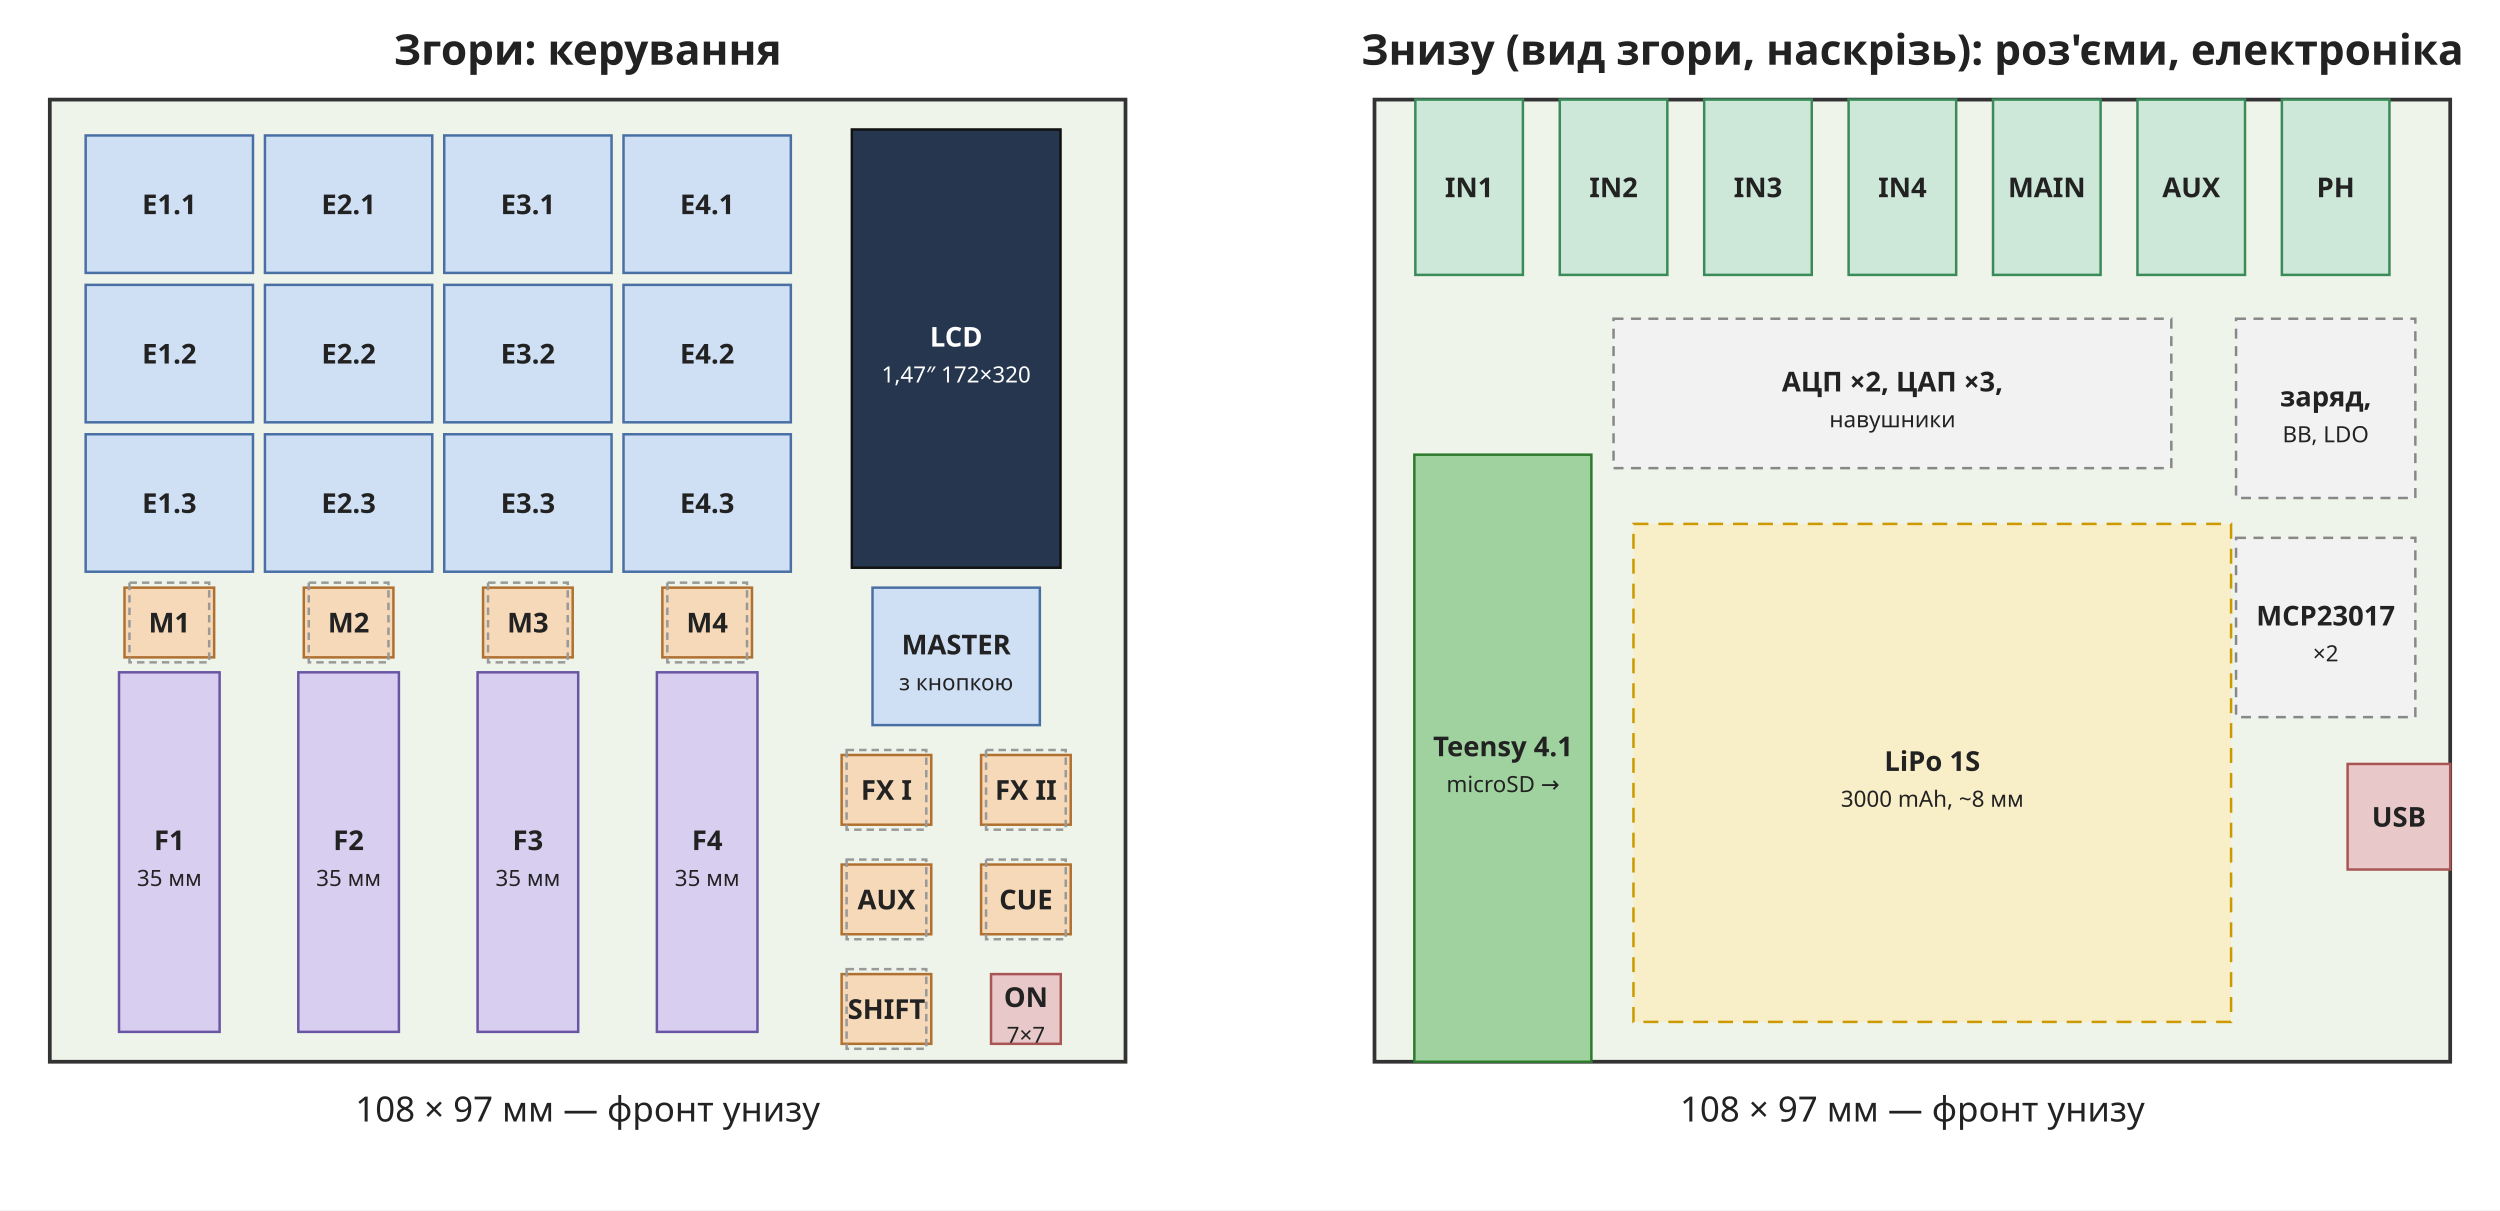
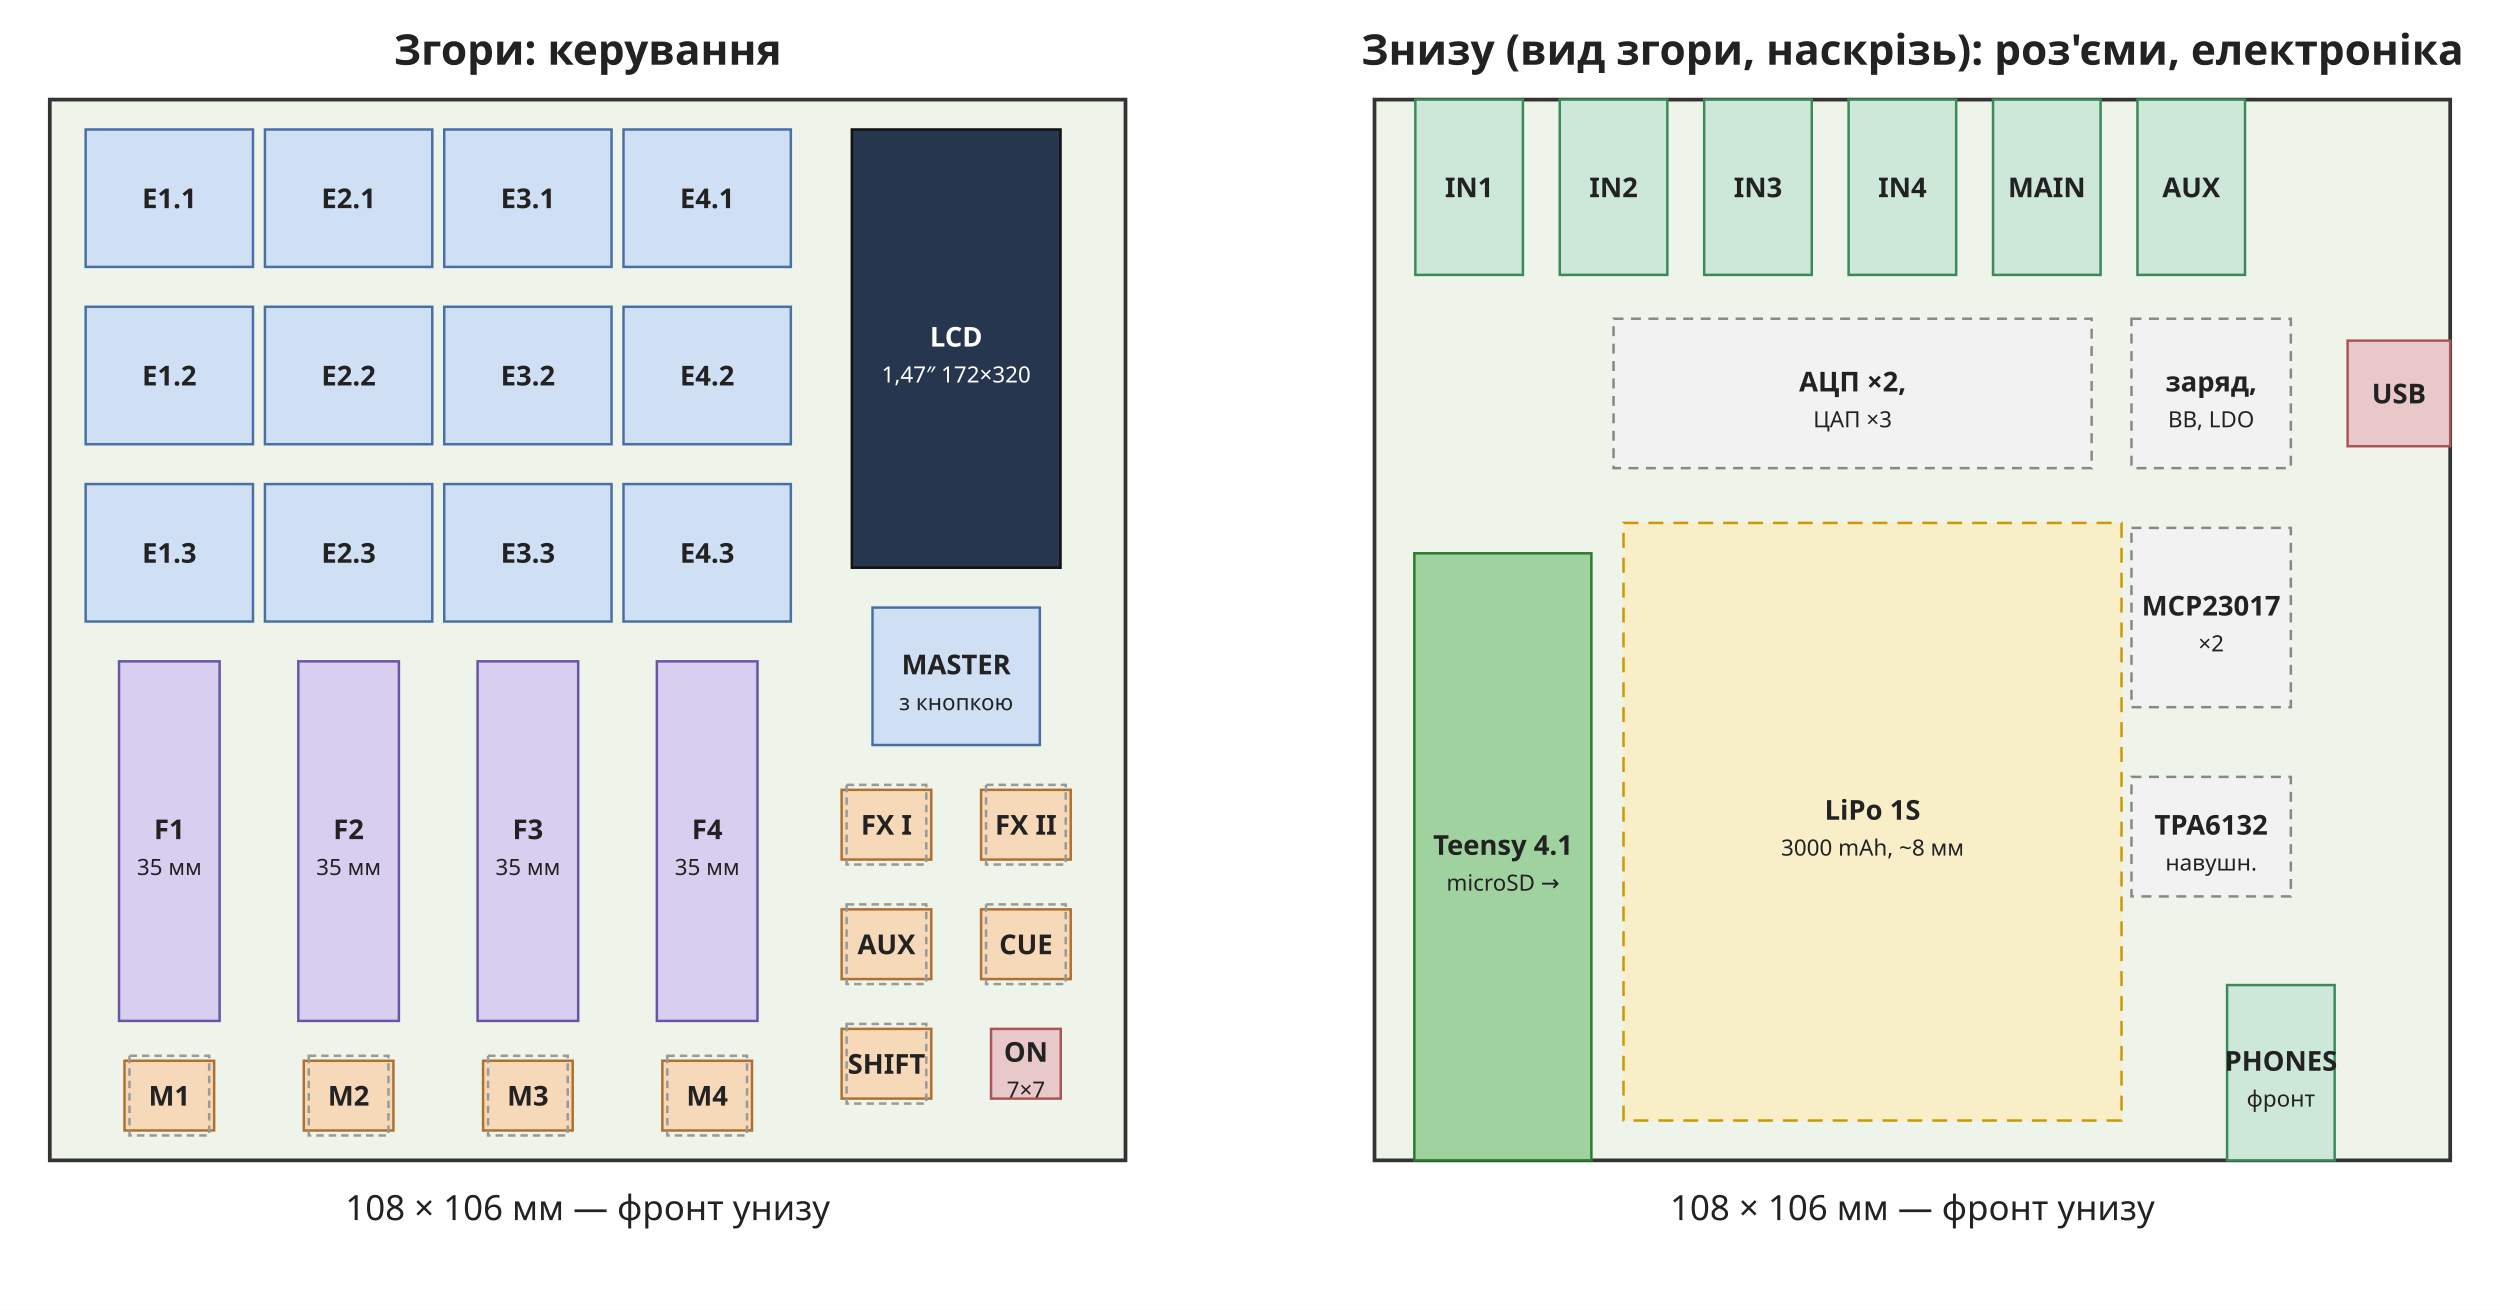
- <svg xmlns="http://www.w3.org/2000/svg" width="1004" height="486" viewBox="0 0 1004 486">
+ <svg xmlns="http://www.w3.org/2000/svg" width="1004" height="526" viewBox="0 0 1004 526">
  <rect width="100%" height="100%" fill="#fff" />
  <g transform="translate(20.0,40.0)">
-     <rect x="0" y="0" width="432.0" height="386.4" style="fill:#eef4ea;stroke:#333;stroke-width:1.5" />
+     <rect x="0" y="0" width="432.0" height="426.0" style="fill:#eef4ea;stroke:#333;stroke-width:1.5" />
    <text x="216.0" y="-14.0" style="font-family:sans-serif;text-anchor:middle;fill:#222;font-size:17px;font-weight:bold">Згори: керування</text>
-     <rect x="14.4" y="14.4" width="67.2" height="55.2" style="fill:#cfe0f5;stroke:#4a6fa5" />
-     <text x="48.0" y="46.0" style="font-family:sans-serif;text-anchor:middle;fill:#222;font-size:11px;font-weight:bold">E1.1</text>
-     <rect x="14.4" y="74.4" width="67.2" height="55.2" style="fill:#cfe0f5;stroke:#4a6fa5" />
-     <text x="48.0" y="106.0" style="font-family:sans-serif;text-anchor:middle;fill:#222;font-size:11px;font-weight:bold">E1.2</text>
-     <rect x="14.4" y="134.4" width="67.2" height="55.2" style="fill:#cfe0f5;stroke:#4a6fa5" />
-     <text x="48.0" y="166.0" style="font-family:sans-serif;text-anchor:middle;fill:#222;font-size:11px;font-weight:bold">E1.3</text>
-     <rect x="30.0" y="196.0" width="36.0" height="28.0" style="fill:#f6d9b8;stroke:#b07030" />
-     <rect x="32.0" y="194.0" width="32.0" height="32.0" style="fill:none;stroke:#999;stroke-dasharray:3 2" />
-     <text x="48.0" y="214.0" style="font-family:sans-serif;text-anchor:middle;fill:#222;font-size:11px;font-weight:bold">M1</text>
-     <rect x="27.8" y="230.0" width="40.4" height="144.4" style="fill:#d8cff0;stroke:#6a55a5" />
-     <text x="48.0" y="301.4" style="font-family:sans-serif;text-anchor:middle;fill:#222;font-size:11px;font-weight:bold">F1</text>
-     <text x="48.0" y="315.8" style="font-family:sans-serif;text-anchor:middle;fill:#222;font-size:9px;font-weight:normal">35 мм</text>
-     <rect x="86.4" y="14.4" width="67.2" height="55.2" style="fill:#cfe0f5;stroke:#4a6fa5" />
-     <text x="120.0" y="46.0" style="font-family:sans-serif;text-anchor:middle;fill:#222;font-size:11px;font-weight:bold">E2.1</text>
-     <rect x="86.4" y="74.4" width="67.2" height="55.2" style="fill:#cfe0f5;stroke:#4a6fa5" />
-     <text x="120.0" y="106.0" style="font-family:sans-serif;text-anchor:middle;fill:#222;font-size:11px;font-weight:bold">E2.2</text>
-     <rect x="86.4" y="134.4" width="67.2" height="55.2" style="fill:#cfe0f5;stroke:#4a6fa5" />
-     <text x="120.0" y="166.0" style="font-family:sans-serif;text-anchor:middle;fill:#222;font-size:11px;font-weight:bold">E2.3</text>
-     <rect x="102.0" y="196.0" width="36.0" height="28.0" style="fill:#f6d9b8;stroke:#b07030" />
-     <rect x="104.0" y="194.0" width="32.0" height="32.0" style="fill:none;stroke:#999;stroke-dasharray:3 2" />
-     <text x="120.0" y="214.0" style="font-family:sans-serif;text-anchor:middle;fill:#222;font-size:11px;font-weight:bold">M2</text>
-     <rect x="99.8" y="230.0" width="40.4" height="144.4" style="fill:#d8cff0;stroke:#6a55a5" />
-     <text x="120.0" y="301.4" style="font-family:sans-serif;text-anchor:middle;fill:#222;font-size:11px;font-weight:bold">F2</text>
-     <text x="120.0" y="315.8" style="font-family:sans-serif;text-anchor:middle;fill:#222;font-size:9px;font-weight:normal">35 мм</text>
-     <rect x="158.4" y="14.4" width="67.2" height="55.2" style="fill:#cfe0f5;stroke:#4a6fa5" />
-     <text x="192.0" y="46.0" style="font-family:sans-serif;text-anchor:middle;fill:#222;font-size:11px;font-weight:bold">E3.1</text>
-     <rect x="158.4" y="74.4" width="67.2" height="55.2" style="fill:#cfe0f5;stroke:#4a6fa5" />
-     <text x="192.0" y="106.0" style="font-family:sans-serif;text-anchor:middle;fill:#222;font-size:11px;font-weight:bold">E3.2</text>
-     <rect x="158.4" y="134.4" width="67.2" height="55.2" style="fill:#cfe0f5;stroke:#4a6fa5" />
-     <text x="192.0" y="166.0" style="font-family:sans-serif;text-anchor:middle;fill:#222;font-size:11px;font-weight:bold">E3.3</text>
-     <rect x="174.0" y="196.0" width="36.0" height="28.0" style="fill:#f6d9b8;stroke:#b07030" />
-     <rect x="176.0" y="194.0" width="32.0" height="32.0" style="fill:none;stroke:#999;stroke-dasharray:3 2" />
-     <text x="192.0" y="214.0" style="font-family:sans-serif;text-anchor:middle;fill:#222;font-size:11px;font-weight:bold">M3</text>
-     <rect x="171.8" y="230.0" width="40.4" height="144.4" style="fill:#d8cff0;stroke:#6a55a5" />
-     <text x="192.0" y="301.4" style="font-family:sans-serif;text-anchor:middle;fill:#222;font-size:11px;font-weight:bold">F3</text>
-     <text x="192.0" y="315.8" style="font-family:sans-serif;text-anchor:middle;fill:#222;font-size:9px;font-weight:normal">35 мм</text>
-     <rect x="230.4" y="14.4" width="67.2" height="55.2" style="fill:#cfe0f5;stroke:#4a6fa5" />
-     <text x="264.0" y="46.0" style="font-family:sans-serif;text-anchor:middle;fill:#222;font-size:11px;font-weight:bold">E4.1</text>
-     <rect x="230.4" y="74.4" width="67.2" height="55.2" style="fill:#cfe0f5;stroke:#4a6fa5" />
-     <text x="264.0" y="106.0" style="font-family:sans-serif;text-anchor:middle;fill:#222;font-size:11px;font-weight:bold">E4.2</text>
-     <rect x="230.4" y="134.4" width="67.2" height="55.2" style="fill:#cfe0f5;stroke:#4a6fa5" />
-     <text x="264.0" y="166.0" style="font-family:sans-serif;text-anchor:middle;fill:#222;font-size:11px;font-weight:bold">E4.3</text>
-     <rect x="246.0" y="196.0" width="36.0" height="28.0" style="fill:#f6d9b8;stroke:#b07030" />
-     <rect x="248.0" y="194.0" width="32.0" height="32.0" style="fill:none;stroke:#999;stroke-dasharray:3 2" />
-     <text x="264.0" y="214.0" style="font-family:sans-serif;text-anchor:middle;fill:#222;font-size:11px;font-weight:bold">M4</text>
-     <rect x="243.8" y="230.0" width="40.4" height="144.4" style="fill:#d8cff0;stroke:#6a55a5" />
-     <text x="264.0" y="301.4" style="font-family:sans-serif;text-anchor:middle;fill:#222;font-size:11px;font-weight:bold">F4</text>
-     <text x="264.0" y="315.8" style="font-family:sans-serif;text-anchor:middle;fill:#222;font-size:9px;font-weight:normal">35 мм</text>
+     <rect x="14.4" y="12.0" width="67.2" height="55.2" style="fill:#cfe0f5;stroke:#4a6fa5" />
+     <text x="48.0" y="43.6" style="font-family:sans-serif;text-anchor:middle;fill:#222;font-size:11px;font-weight:bold">E1.1</text>
+     <rect x="14.4" y="83.2" width="67.2" height="55.2" style="fill:#cfe0f5;stroke:#4a6fa5" />
+     <text x="48.0" y="114.8" style="font-family:sans-serif;text-anchor:middle;fill:#222;font-size:11px;font-weight:bold">E1.2</text>
+     <rect x="14.4" y="154.4" width="67.2" height="55.2" style="fill:#cfe0f5;stroke:#4a6fa5" />
+     <text x="48.0" y="186.0" style="font-family:sans-serif;text-anchor:middle;fill:#222;font-size:11px;font-weight:bold">E1.3</text>
+     <rect x="30.0" y="386.0" width="36.0" height="28.0" style="fill:#f6d9b8;stroke:#b07030" />
+     <rect x="32.0" y="384.0" width="32.0" height="32.0" style="fill:none;stroke:#999;stroke-dasharray:3 2" />
+     <text x="48.0" y="404.0" style="font-family:sans-serif;text-anchor:middle;fill:#222;font-size:11px;font-weight:bold">M1</text>
+     <rect x="27.8" y="225.6" width="40.4" height="144.4" style="fill:#d8cff0;stroke:#6a55a5" />
+     <text x="48.0" y="297.0" style="font-family:sans-serif;text-anchor:middle;fill:#222;font-size:11px;font-weight:bold">F1</text>
+     <text x="48.0" y="311.4" style="font-family:sans-serif;text-anchor:middle;fill:#222;font-size:9px;font-weight:normal">35 мм</text>
+     <rect x="86.4" y="12.0" width="67.2" height="55.2" style="fill:#cfe0f5;stroke:#4a6fa5" />
+     <text x="120.0" y="43.6" style="font-family:sans-serif;text-anchor:middle;fill:#222;font-size:11px;font-weight:bold">E2.1</text>
+     <rect x="86.4" y="83.2" width="67.2" height="55.2" style="fill:#cfe0f5;stroke:#4a6fa5" />
+     <text x="120.0" y="114.8" style="font-family:sans-serif;text-anchor:middle;fill:#222;font-size:11px;font-weight:bold">E2.2</text>
+     <rect x="86.4" y="154.4" width="67.2" height="55.2" style="fill:#cfe0f5;stroke:#4a6fa5" />
+     <text x="120.0" y="186.0" style="font-family:sans-serif;text-anchor:middle;fill:#222;font-size:11px;font-weight:bold">E2.3</text>
+     <rect x="102.0" y="386.0" width="36.0" height="28.0" style="fill:#f6d9b8;stroke:#b07030" />
+     <rect x="104.0" y="384.0" width="32.0" height="32.0" style="fill:none;stroke:#999;stroke-dasharray:3 2" />
+     <text x="120.0" y="404.0" style="font-family:sans-serif;text-anchor:middle;fill:#222;font-size:11px;font-weight:bold">M2</text>
+     <rect x="99.8" y="225.6" width="40.4" height="144.4" style="fill:#d8cff0;stroke:#6a55a5" />
+     <text x="120.0" y="297.0" style="font-family:sans-serif;text-anchor:middle;fill:#222;font-size:11px;font-weight:bold">F2</text>
+     <text x="120.0" y="311.4" style="font-family:sans-serif;text-anchor:middle;fill:#222;font-size:9px;font-weight:normal">35 мм</text>
+     <rect x="158.4" y="12.0" width="67.2" height="55.2" style="fill:#cfe0f5;stroke:#4a6fa5" />
+     <text x="192.0" y="43.6" style="font-family:sans-serif;text-anchor:middle;fill:#222;font-size:11px;font-weight:bold">E3.1</text>
+     <rect x="158.4" y="83.2" width="67.2" height="55.2" style="fill:#cfe0f5;stroke:#4a6fa5" />
+     <text x="192.0" y="114.8" style="font-family:sans-serif;text-anchor:middle;fill:#222;font-size:11px;font-weight:bold">E3.2</text>
+     <rect x="158.4" y="154.4" width="67.2" height="55.2" style="fill:#cfe0f5;stroke:#4a6fa5" />
+     <text x="192.0" y="186.0" style="font-family:sans-serif;text-anchor:middle;fill:#222;font-size:11px;font-weight:bold">E3.3</text>
+     <rect x="174.0" y="386.0" width="36.0" height="28.0" style="fill:#f6d9b8;stroke:#b07030" />
+     <rect x="176.0" y="384.0" width="32.0" height="32.0" style="fill:none;stroke:#999;stroke-dasharray:3 2" />
+     <text x="192.0" y="404.0" style="font-family:sans-serif;text-anchor:middle;fill:#222;font-size:11px;font-weight:bold">M3</text>
+     <rect x="171.8" y="225.6" width="40.4" height="144.4" style="fill:#d8cff0;stroke:#6a55a5" />
+     <text x="192.0" y="297.0" style="font-family:sans-serif;text-anchor:middle;fill:#222;font-size:11px;font-weight:bold">F3</text>
+     <text x="192.0" y="311.4" style="font-family:sans-serif;text-anchor:middle;fill:#222;font-size:9px;font-weight:normal">35 мм</text>
+     <rect x="230.4" y="12.0" width="67.2" height="55.2" style="fill:#cfe0f5;stroke:#4a6fa5" />
+     <text x="264.0" y="43.6" style="font-family:sans-serif;text-anchor:middle;fill:#222;font-size:11px;font-weight:bold">E4.1</text>
+     <rect x="230.4" y="83.2" width="67.2" height="55.2" style="fill:#cfe0f5;stroke:#4a6fa5" />
+     <text x="264.0" y="114.8" style="font-family:sans-serif;text-anchor:middle;fill:#222;font-size:11px;font-weight:bold">E4.2</text>
+     <rect x="230.4" y="154.4" width="67.2" height="55.2" style="fill:#cfe0f5;stroke:#4a6fa5" />
+     <text x="264.0" y="186.0" style="font-family:sans-serif;text-anchor:middle;fill:#222;font-size:11px;font-weight:bold">E4.3</text>
+     <rect x="246.0" y="386.0" width="36.0" height="28.0" style="fill:#f6d9b8;stroke:#b07030" />
+     <rect x="248.0" y="384.0" width="32.0" height="32.0" style="fill:none;stroke:#999;stroke-dasharray:3 2" />
+     <text x="264.0" y="404.0" style="font-family:sans-serif;text-anchor:middle;fill:#222;font-size:11px;font-weight:bold">M4</text>
+     <rect x="243.8" y="225.6" width="40.4" height="144.4" style="fill:#d8cff0;stroke:#6a55a5" />
+     <text x="264.0" y="297.0" style="font-family:sans-serif;text-anchor:middle;fill:#222;font-size:11px;font-weight:bold">F4</text>
+     <text x="264.0" y="311.4" style="font-family:sans-serif;text-anchor:middle;fill:#222;font-size:9px;font-weight:normal">35 мм</text>
    <rect x="322.1" y="12.0" width="83.8" height="176.0" style="fill:#26364f;stroke:#111" />
    <text x="364.0" y="99.2" style="font-family:sans-serif;text-anchor:middle;fill:#fff;font-size:11px;font-weight:bold">LCD</text>
    <text x="364.0" y="113.6" style="font-family:sans-serif;text-anchor:middle;fill:#fff;font-size:9px;font-weight:normal">1,47″ 172×320</text>
-     <rect x="330.4" y="196.0" width="67.2" height="55.2" style="fill:#cfe0f5;stroke:#4a6fa5" />
-     <text x="364.0" y="222.8" style="font-family:sans-serif;text-anchor:middle;fill:#222;font-size:11px;font-weight:bold">MASTER</text>
-     <text x="364.0" y="237.2" style="font-family:sans-serif;text-anchor:middle;fill:#222;font-size:9px;font-weight:normal">з кнопкою</text>
-     <rect x="318.0" y="263.2" width="36.0" height="28.0" style="fill:#f6d9b8;stroke:#b07030" />
-     <rect x="320.0" y="261.2" width="32.0" height="32.0" style="fill:none;stroke:#999;stroke-dasharray:3 2" />
-     <text x="336.0" y="281.2" style="font-family:sans-serif;text-anchor:middle;fill:#222;font-size:11px;font-weight:bold">FX I</text>
-     <rect x="374.0" y="263.2" width="36.0" height="28.0" style="fill:#f6d9b8;stroke:#b07030" />
-     <rect x="376.0" y="261.2" width="32.0" height="32.0" style="fill:none;stroke:#999;stroke-dasharray:3 2" />
-     <text x="392.0" y="281.2" style="font-family:sans-serif;text-anchor:middle;fill:#222;font-size:11px;font-weight:bold">FX II</text>
-     <rect x="318.0" y="307.2" width="36.0" height="28.0" style="fill:#f6d9b8;stroke:#b07030" />
-     <rect x="320.0" y="305.2" width="32.0" height="32.0" style="fill:none;stroke:#999;stroke-dasharray:3 2" />
-     <text x="336.0" y="325.2" style="font-family:sans-serif;text-anchor:middle;fill:#222;font-size:11px;font-weight:bold">AUX</text>
-     <rect x="374.0" y="307.2" width="36.0" height="28.0" style="fill:#f6d9b8;stroke:#b07030" />
-     <rect x="376.0" y="305.2" width="32.0" height="32.0" style="fill:none;stroke:#999;stroke-dasharray:3 2" />
-     <text x="392.0" y="325.2" style="font-family:sans-serif;text-anchor:middle;fill:#222;font-size:11px;font-weight:bold">CUE</text>
-     <rect x="318.0" y="351.2" width="36.0" height="28.0" style="fill:#f6d9b8;stroke:#b07030" />
-     <rect x="320.0" y="349.2" width="32.0" height="32.0" style="fill:none;stroke:#999;stroke-dasharray:3 2" />
-     <text x="336.0" y="369.2" style="font-family:sans-serif;text-anchor:middle;fill:#222;font-size:11px;font-weight:bold">SHIFT</text>
-     <rect x="378.0" y="351.2" width="28.0" height="28.0" style="fill:#e8c8c8;stroke:#a55" />
-     <text x="392.0" y="364.4" style="font-family:sans-serif;text-anchor:middle;fill:#222;font-size:11px;font-weight:bold">ON</text>
-     <text x="392.0" y="378.8" style="font-family:sans-serif;text-anchor:middle;fill:#222;font-size:9px;font-weight:normal">7×7</text>
-     <text x="216.0" y="410.4" style="font-family:sans-serif;text-anchor:middle;fill:#222;font-size:14px;font-weight:normal">108 × 97 мм — фронт унизу</text>
+     <rect x="330.4" y="204.0" width="67.2" height="55.2" style="fill:#cfe0f5;stroke:#4a6fa5" />
+     <text x="364.0" y="230.8" style="font-family:sans-serif;text-anchor:middle;fill:#222;font-size:11px;font-weight:bold">MASTER</text>
+     <text x="364.0" y="245.2" style="font-family:sans-serif;text-anchor:middle;fill:#222;font-size:9px;font-weight:normal">з кнопкою</text>
+     <rect x="318.0" y="277.2" width="36.0" height="28.0" style="fill:#f6d9b8;stroke:#b07030" />
+     <rect x="320.0" y="275.2" width="32.0" height="32.0" style="fill:none;stroke:#999;stroke-dasharray:3 2" />
+     <text x="336.0" y="295.2" style="font-family:sans-serif;text-anchor:middle;fill:#222;font-size:11px;font-weight:bold">FX I</text>
+     <rect x="374.0" y="277.2" width="36.0" height="28.0" style="fill:#f6d9b8;stroke:#b07030" />
+     <rect x="376.0" y="275.2" width="32.0" height="32.0" style="fill:none;stroke:#999;stroke-dasharray:3 2" />
+     <text x="392.0" y="295.2" style="font-family:sans-serif;text-anchor:middle;fill:#222;font-size:11px;font-weight:bold">FX II</text>
+     <rect x="318.0" y="325.2" width="36.0" height="28.0" style="fill:#f6d9b8;stroke:#b07030" />
+     <rect x="320.0" y="323.2" width="32.0" height="32.0" style="fill:none;stroke:#999;stroke-dasharray:3 2" />
+     <text x="336.0" y="343.2" style="font-family:sans-serif;text-anchor:middle;fill:#222;font-size:11px;font-weight:bold">AUX</text>
+     <rect x="374.0" y="325.2" width="36.0" height="28.0" style="fill:#f6d9b8;stroke:#b07030" />
+     <rect x="376.0" y="323.2" width="32.0" height="32.0" style="fill:none;stroke:#999;stroke-dasharray:3 2" />
+     <text x="392.0" y="343.2" style="font-family:sans-serif;text-anchor:middle;fill:#222;font-size:11px;font-weight:bold">CUE</text>
+     <rect x="318.0" y="373.2" width="36.0" height="28.0" style="fill:#f6d9b8;stroke:#b07030" />
+     <rect x="320.0" y="371.2" width="32.0" height="32.0" style="fill:none;stroke:#999;stroke-dasharray:3 2" />
+     <text x="336.0" y="391.2" style="font-family:sans-serif;text-anchor:middle;fill:#222;font-size:11px;font-weight:bold">SHIFT</text>
+     <rect x="378.0" y="373.2" width="28.0" height="28.0" style="fill:#e8c8c8;stroke:#a55" />
+     <text x="392.0" y="386.4" style="font-family:sans-serif;text-anchor:middle;fill:#222;font-size:11px;font-weight:bold">ON</text>
+     <text x="392.0" y="400.8" style="font-family:sans-serif;text-anchor:middle;fill:#222;font-size:9px;font-weight:normal">7×7</text>
+     <text x="216.0" y="450.0" style="font-family:sans-serif;text-anchor:middle;fill:#222;font-size:14px;font-weight:normal">108 × 106 мм — фронт унизу</text>
  </g>
  <g transform="translate(552.0,40.0)">
-     <rect x="0" y="0" width="432.0" height="386.4" style="fill:#eef4ea;stroke:#333;stroke-width:1.5" />
+     <rect x="0" y="0" width="432.0" height="426.0" style="fill:#eef4ea;stroke:#333;stroke-width:1.5" />
    <text x="216.0" y="-14.0" style="font-family:sans-serif;text-anchor:middle;fill:#222;font-size:17px;font-weight:bold">Знизу (вид згори, наскрізь): роз'єми, електроніка</text>
    <rect x="16.4" y="0.0" width="43.2" height="70.4" style="fill:#cde8d8;stroke:#3a8a5a" />
    <text x="38.0" y="39.2" style="font-family:sans-serif;text-anchor:middle;fill:#222;font-size:11px;font-weight:bold">IN1</text>
    <rect x="74.4" y="0.0" width="43.2" height="70.4" style="fill:#cde8d8;stroke:#3a8a5a" />
    <text x="96.0" y="39.2" style="font-family:sans-serif;text-anchor:middle;fill:#222;font-size:11px;font-weight:bold">IN2</text>
    <rect x="132.4" y="0.0" width="43.2" height="70.4" style="fill:#cde8d8;stroke:#3a8a5a" />
    <text x="154.0" y="39.2" style="font-family:sans-serif;text-anchor:middle;fill:#222;font-size:11px;font-weight:bold">IN3</text>
    <rect x="190.4" y="0.0" width="43.2" height="70.4" style="fill:#cde8d8;stroke:#3a8a5a" />
    <text x="212.0" y="39.2" style="font-family:sans-serif;text-anchor:middle;fill:#222;font-size:11px;font-weight:bold">IN4</text>
    <rect x="248.4" y="0.0" width="43.2" height="70.4" style="fill:#cde8d8;stroke:#3a8a5a" />
    <text x="270.0" y="39.2" style="font-family:sans-serif;text-anchor:middle;fill:#222;font-size:11px;font-weight:bold">MAIN</text>
    <rect x="306.4" y="0.0" width="43.2" height="70.4" style="fill:#cde8d8;stroke:#3a8a5a" />
    <text x="328.0" y="39.2" style="font-family:sans-serif;text-anchor:middle;fill:#222;font-size:11px;font-weight:bold">AUX</text>
-     <rect x="364.4" y="0.0" width="43.2" height="70.4" style="fill:#cde8d8;stroke:#3a8a5a" />
-     <text x="386.0" y="39.2" style="font-family:sans-serif;text-anchor:middle;fill:#222;font-size:11px;font-weight:bold">PH</text>
-     <rect x="16.0" y="142.6" width="71.1" height="243.8" style="fill:#9fd29f;stroke:#2d7a2d" />
-     <text x="51.6" y="263.7" style="font-family:sans-serif;text-anchor:middle;fill:#222;font-size:11px;font-weight:bold">Teensy 4.1</text>
-     <text x="51.6" y="278.1" style="font-family:sans-serif;text-anchor:middle;fill:#222;font-size:9px;font-weight:normal">microSD →</text>
-     <rect x="390.8" y="266.8" width="41.2" height="42.4" style="fill:#e8c8c8;stroke:#a55" />
-     <text x="411.4" y="292.0" style="font-family:sans-serif;text-anchor:middle;fill:#222;font-size:11px;font-weight:bold">USB</text>
-     <rect x="104.0" y="170.4" width="240.0" height="200.0" style="fill:#ffe9b0;fill-opacity:0.6;stroke:#c90;stroke-dasharray:6 4" />
-     <text x="224.0" y="269.6" style="font-family:sans-serif;text-anchor:middle;fill:#222;font-size:11px;font-weight:bold">LiPo 1S</text>
-     <text x="224.0" y="284.0" style="font-family:sans-serif;text-anchor:middle;fill:#222;font-size:9px;font-weight:normal">3000 mAh, ~8 мм</text>
-     <rect x="96.0" y="88.0" width="224.0" height="60.0" style="fill:#f2f2f2;stroke:#888;stroke-dasharray:4 3" />
-     <text x="208.0" y="117.2" style="font-family:sans-serif;text-anchor:middle;fill:#222;font-size:11px;font-weight:bold">АЦП ×2, ЦАП ×3,</text>
-     <text x="208.0" y="131.6" style="font-family:sans-serif;text-anchor:middle;fill:#222;font-size:9px;font-weight:normal">навушники</text>
-     <rect x="346.0" y="88.0" width="72.0" height="72.0" style="fill:#f2f2f2;stroke:#888;stroke-dasharray:4 3" />
-     <text x="382.0" y="123.2" style="font-family:sans-serif;text-anchor:middle;fill:#222;font-size:11px;font-weight:bold">заряд,</text>
-     <text x="382.0" y="137.6" style="font-family:sans-serif;text-anchor:middle;fill:#222;font-size:9px;font-weight:normal">BB, LDO</text>
-     <rect x="346.0" y="176.0" width="72.0" height="72.0" style="fill:#f2f2f2;stroke:#888;stroke-dasharray:4 3" />
-     <text x="382.0" y="211.2" style="font-family:sans-serif;text-anchor:middle;fill:#222;font-size:11px;font-weight:bold">MCP23017</text>
-     <text x="382.0" y="225.6" style="font-family:sans-serif;text-anchor:middle;fill:#222;font-size:9px;font-weight:normal">×2</text>
-     <text x="216.0" y="410.4" style="font-family:sans-serif;text-anchor:middle;fill:#222;font-size:14px;font-weight:normal">108 × 97 мм — фронт унизу</text>
+     <rect x="342.4" y="355.6" width="43.2" height="70.4" style="fill:#cde8d8;stroke:#3a8a5a" />
+     <text x="364.0" y="390.0" style="font-family:sans-serif;text-anchor:middle;fill:#222;font-size:11px;font-weight:bold">PHONES</text>
+     <text x="364.0" y="404.4" style="font-family:sans-serif;text-anchor:middle;fill:#222;font-size:9px;font-weight:normal">фронт</text>
+     <rect x="16.0" y="182.2" width="71.1" height="243.8" style="fill:#9fd29f;stroke:#2d7a2d" />
+     <text x="51.6" y="303.3" style="font-family:sans-serif;text-anchor:middle;fill:#222;font-size:11px;font-weight:bold">Teensy 4.1</text>
+     <text x="51.6" y="317.7" style="font-family:sans-serif;text-anchor:middle;fill:#222;font-size:9px;font-weight:normal">microSD →</text>
+     <rect x="390.8" y="96.8" width="41.2" height="42.4" style="fill:#e8c8c8;stroke:#a55" />
+     <text x="411.4" y="122.0" style="font-family:sans-serif;text-anchor:middle;fill:#222;font-size:11px;font-weight:bold">USB</text>
+     <rect x="100.0" y="170.0" width="200.0" height="240.0" style="fill:#ffe9b0;fill-opacity:0.6;stroke:#c90;stroke-dasharray:6 4" />
+     <text x="200.0" y="289.2" style="font-family:sans-serif;text-anchor:middle;fill:#222;font-size:11px;font-weight:bold">LiPo 1S</text>
+     <text x="200.0" y="303.6" style="font-family:sans-serif;text-anchor:middle;fill:#222;font-size:9px;font-weight:normal">3000 mAh, ~8 мм</text>
+     <rect x="96.0" y="88.0" width="192.0" height="60.0" style="fill:#f2f2f2;stroke:#888;stroke-dasharray:4 3" />
+     <text x="192.0" y="117.2" style="font-family:sans-serif;text-anchor:middle;fill:#222;font-size:11px;font-weight:bold">АЦП ×2,</text>
+     <text x="192.0" y="131.6" style="font-family:sans-serif;text-anchor:middle;fill:#222;font-size:9px;font-weight:normal">ЦАП ×3</text>
+     <rect x="304.0" y="88.0" width="64.0" height="60.0" style="fill:#f2f2f2;stroke:#888;stroke-dasharray:4 3" />
+     <text x="336.0" y="117.2" style="font-family:sans-serif;text-anchor:middle;fill:#222;font-size:11px;font-weight:bold">заряд,</text>
+     <text x="336.0" y="131.6" style="font-family:sans-serif;text-anchor:middle;fill:#222;font-size:9px;font-weight:normal">BB, LDO</text>
+     <rect x="304.0" y="172.0" width="64.0" height="72.0" style="fill:#f2f2f2;stroke:#888;stroke-dasharray:4 3" />
+     <text x="336.0" y="207.2" style="font-family:sans-serif;text-anchor:middle;fill:#222;font-size:11px;font-weight:bold">MCP23017</text>
+     <text x="336.0" y="221.6" style="font-family:sans-serif;text-anchor:middle;fill:#222;font-size:9px;font-weight:normal">×2</text>
+     <rect x="304.0" y="272.0" width="64.0" height="48.0" style="fill:#f2f2f2;stroke:#888;stroke-dasharray:4 3" />
+     <text x="336.0" y="295.2" style="font-family:sans-serif;text-anchor:middle;fill:#222;font-size:11px;font-weight:bold">TPA6132</text>
+     <text x="336.0" y="309.6" style="font-family:sans-serif;text-anchor:middle;fill:#222;font-size:9px;font-weight:normal">навушн.</text>
+     <text x="216.0" y="450.0" style="font-family:sans-serif;text-anchor:middle;fill:#222;font-size:14px;font-weight:normal">108 × 106 мм — фронт унизу</text>
  </g>
</svg>
